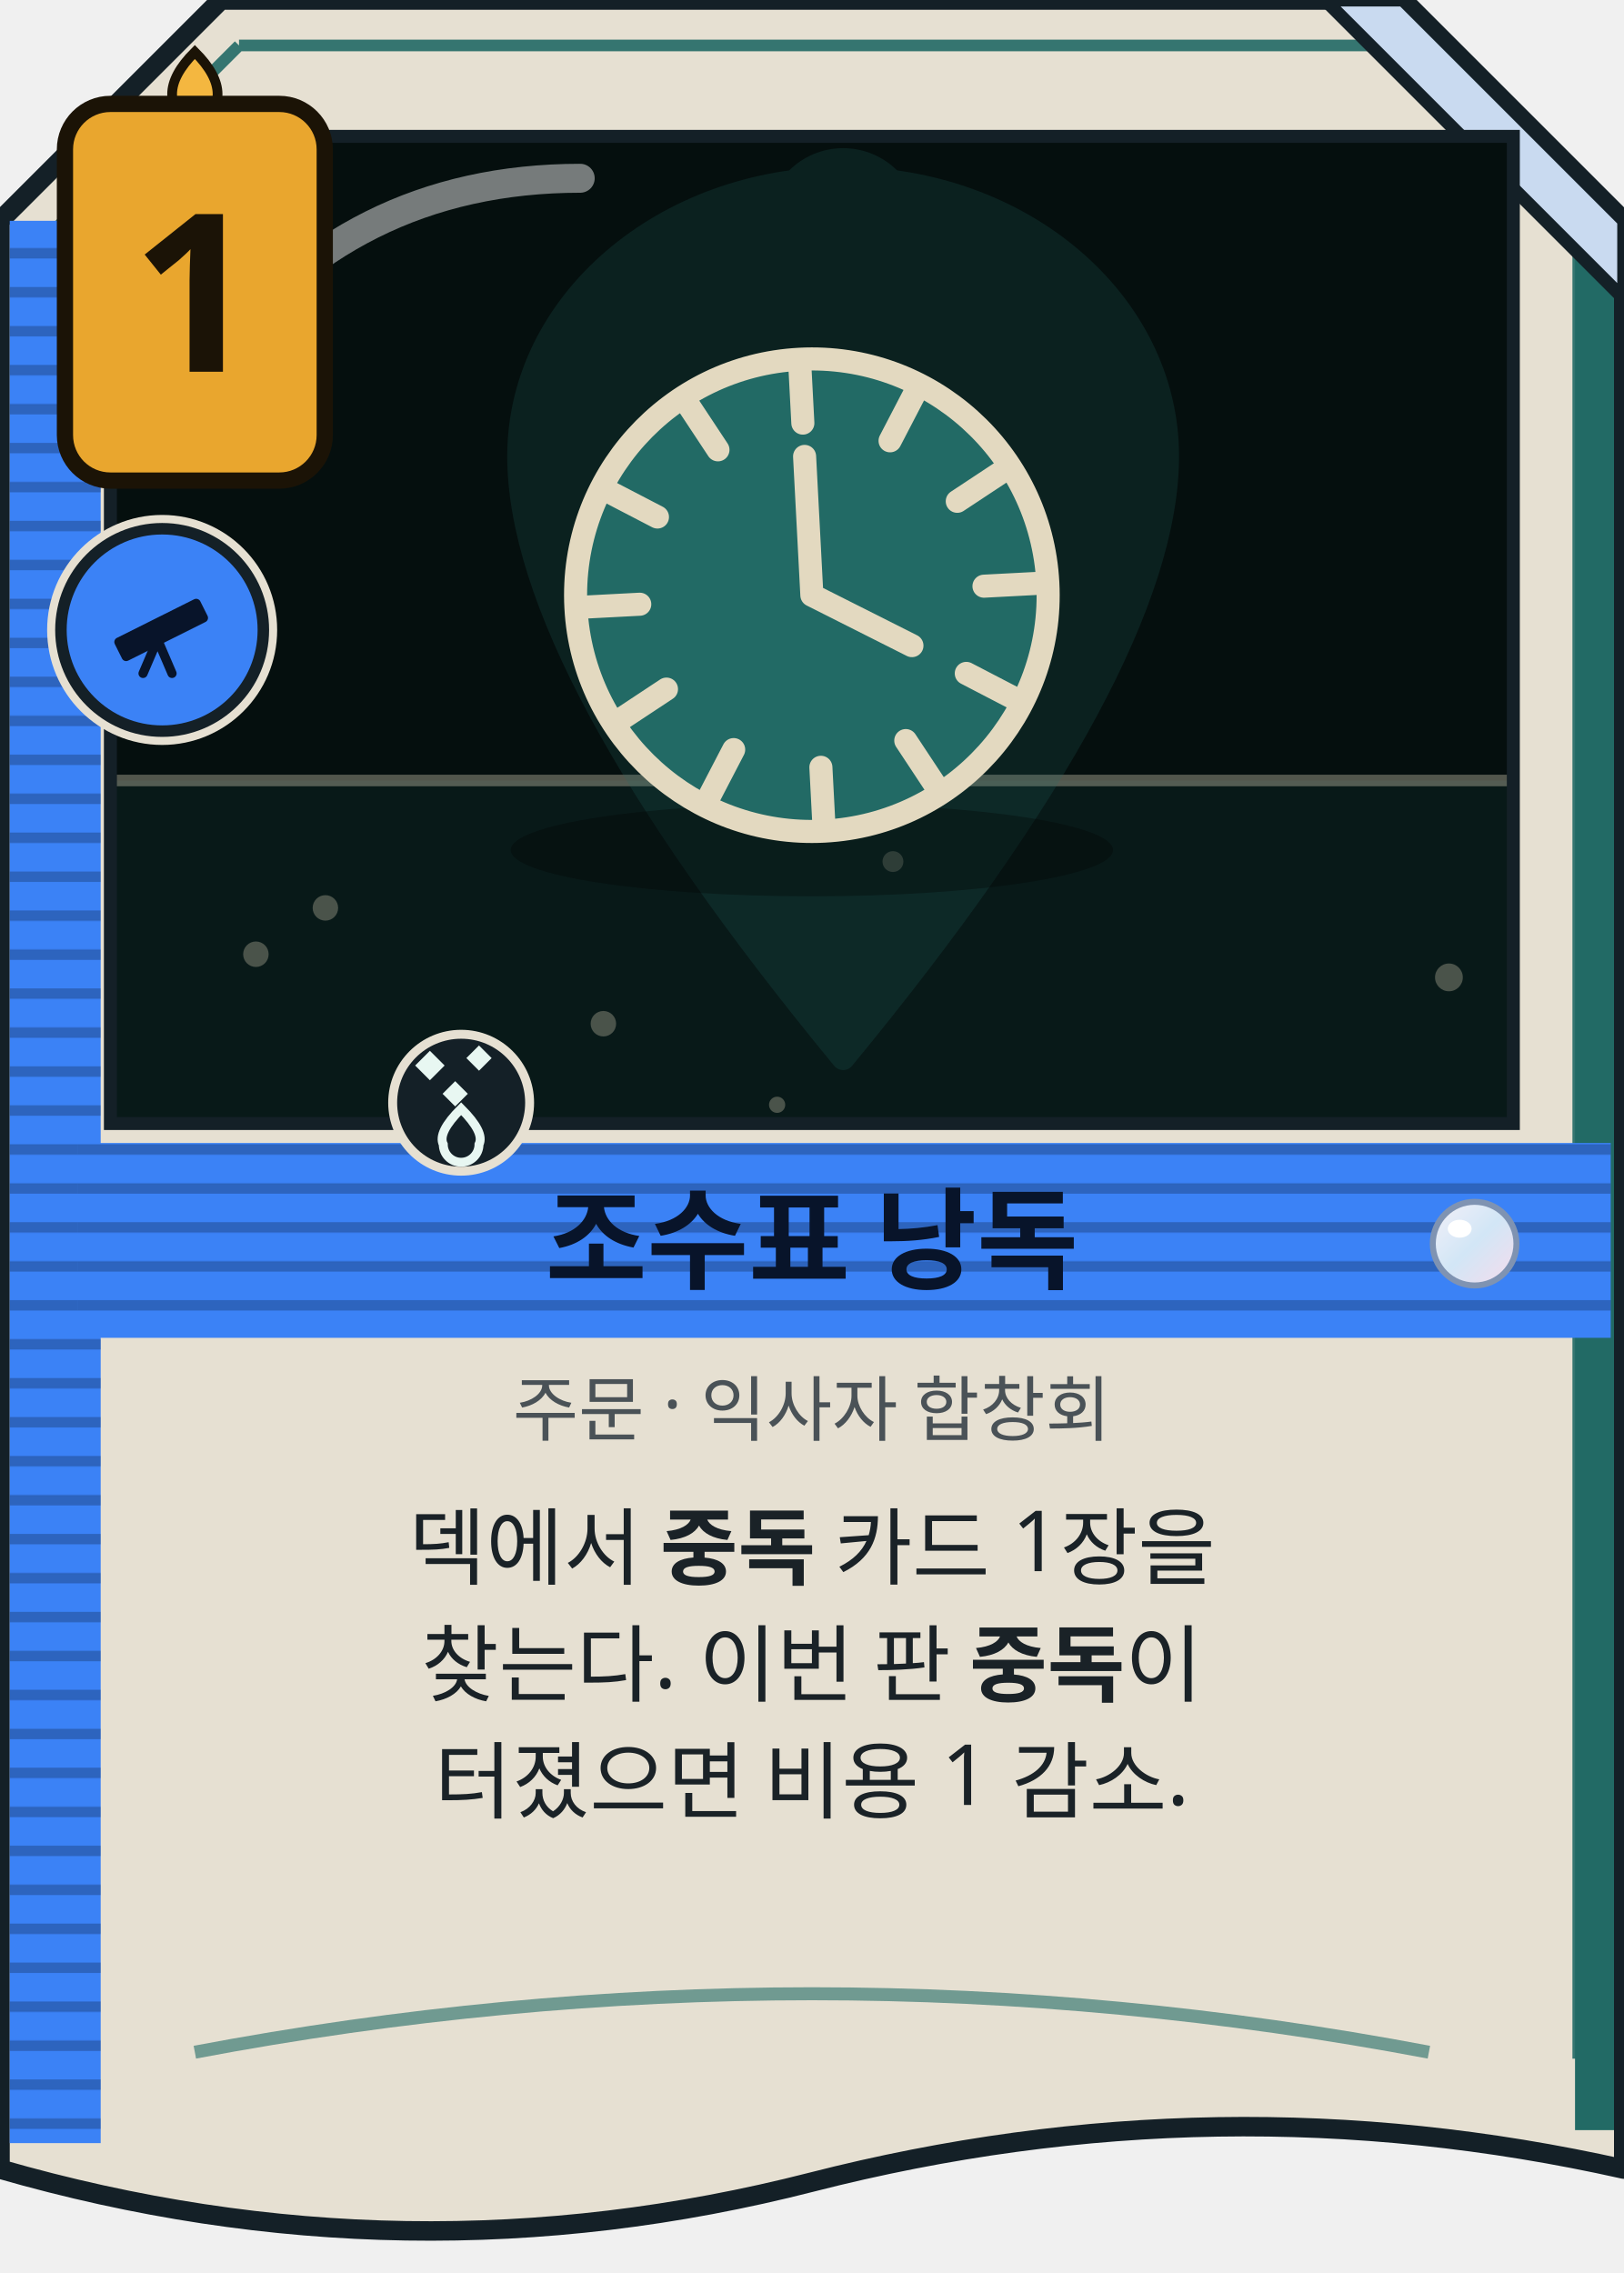
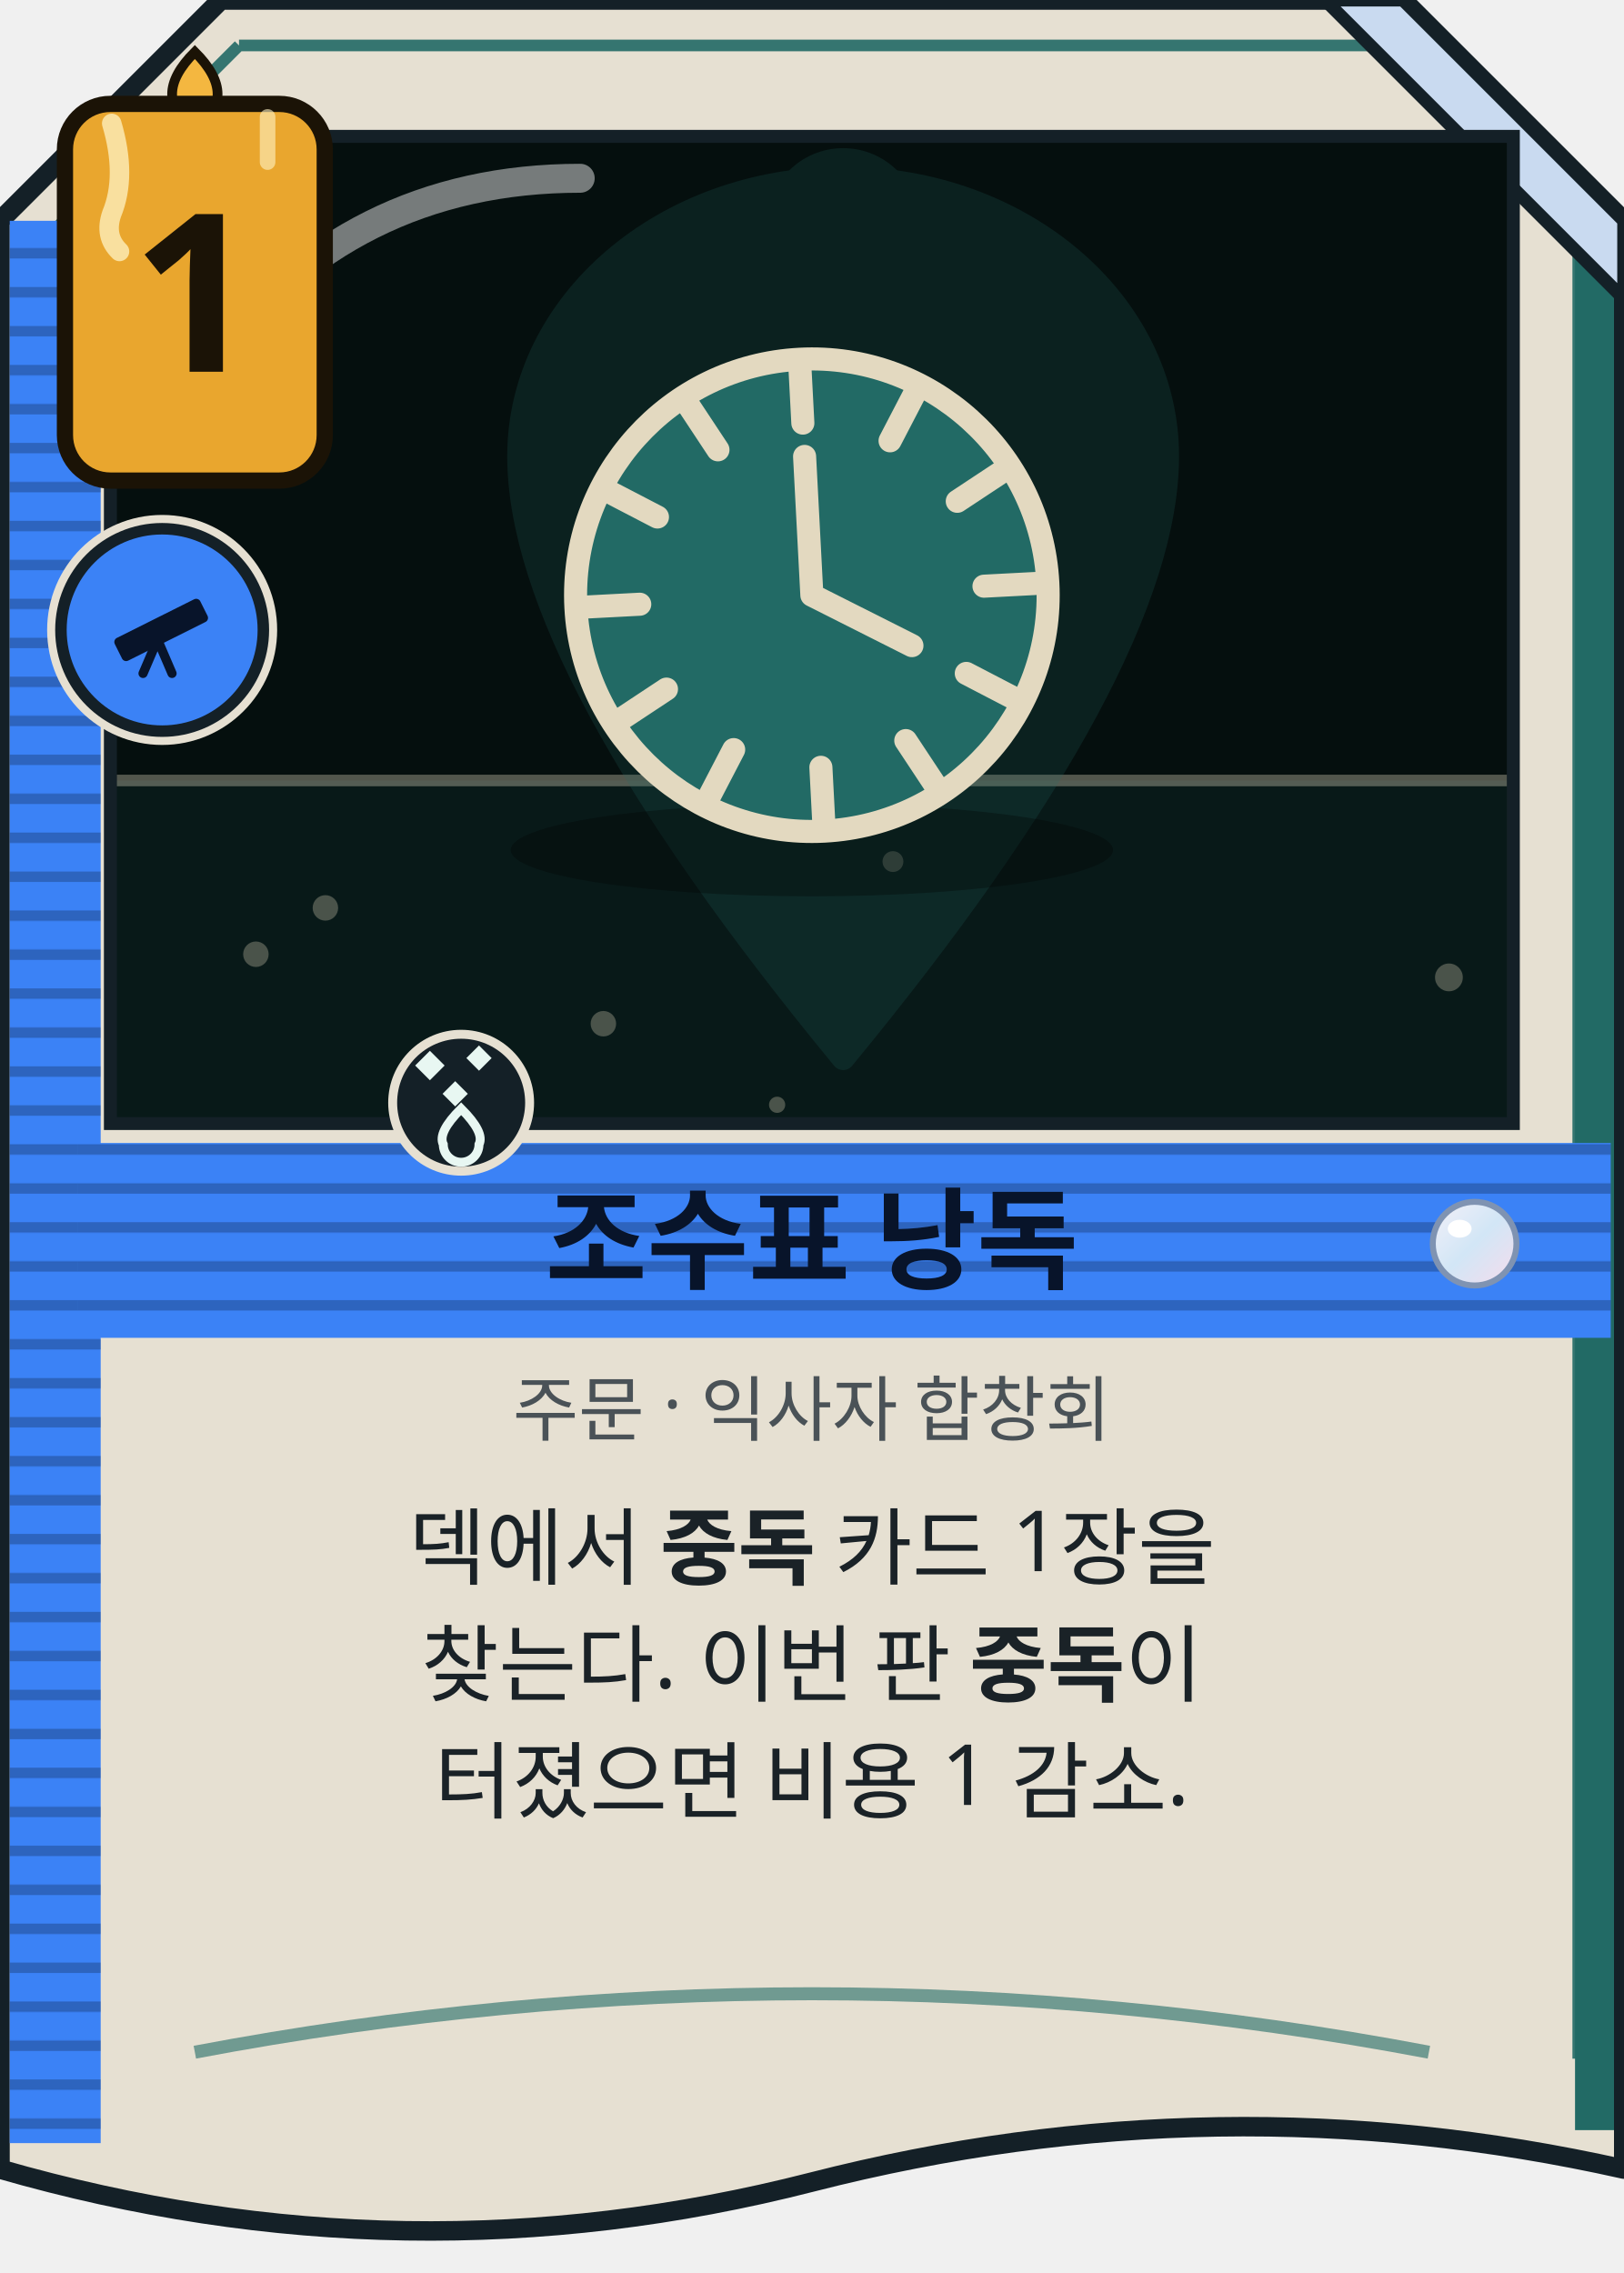
<svg xmlns="http://www.w3.org/2000/svg" viewBox="0 0 250 350" width="250" height="350">
  <path d="M34 0H216L250 34V334Q187.5 320 125 336T0 334V34Z" fill="#E6E0D2" stroke="#142027" stroke-width="3" stroke-linejoin="round" />
  <path d="M36.8 7H213.2L243 36.8V317M7 317V36.8L36.8 7" fill="none" stroke="#226A65" stroke-opacity="0.9" stroke-width="1.8" />
  <defs>
    <pattern id="spat-draw" width="12" height="12" patternUnits="userSpaceOnUse">
      <g opacity="0.28">
        <path d="M0 3H12M0 9H12" stroke="#08142A" stroke-width="1.6" />
      </g>
    </pattern>
  </defs>
  <rect x="1.5" y="34" width="14" height="296" fill="#3B82F6" />
  <rect x="1.5" y="34" width="14" height="296" fill="url(#spat-draw)" />
  <rect x="242.5" y="38" width="6" height="290" fill="#226A65" />
  <path d="M204 0H216L250 34V46Z" fill="#C9DAF0" stroke="#142027" stroke-width="2" />
  <rect x="16" y="20" width="218" height="154" fill="#142027" />
  <svg x="18" y="22" width="214" height="150" viewBox="0 0 120 90" preserveAspectRatio="xMidYMid slice" overflow="hidden">
    <rect width="120" height="90" fill="#050F0E" />
    <path d="M0 58H120V90H0Z" fill="#226A65" fill-opacity=".12" />
    <path d="M0 58H120" stroke="#E3D9C0" stroke-opacity=".35" stroke-width="1" />
    <circle cx="18" cy="69" r="1.1" fill="#E3D9C0" fill-opacity=".3" />
    <circle cx="12" cy="73" r="1.1" fill="#E3D9C0" fill-opacity=".3" />
    <circle cx="67" cy="65" r="0.9" fill="#E3D9C0" fill-opacity=".3" />
    <circle cx="115" cy="75" r="1.2" fill="#E3D9C0" fill-opacity=".3" />
    <circle cx="57" cy="86" r="0.7" fill="#E3D9C0" fill-opacity=".3" />
    <circle cx="42" cy="79" r="1.1" fill="#E3D9C0" fill-opacity=".3" />
    <g opacity=".2">
      <g transform="translate(62.7 44.0) rotate(0) scale(40.0)" stroke-width="0.050" stroke-linejoin="round" stroke-linecap="round">
        <path d="M0 .95Q.7.1.7-.35A.7.6 0 0 0-.7-.35Q-.7.1 0 .95Z" fill="#226A65" stroke="#226A65" />
        <circle cx="0" cy="-.85" r=".14" fill="none" stroke="#226A65" />
      </g>
    </g>
    <ellipse cx="60" cy="64" rx="26" ry="4" fill="#000" fill-opacity=".3" />
    <g transform="translate(60.0 42.0) rotate(-3) scale(24.0)" stroke-width="0.083" stroke-linejoin="round" stroke-linecap="round">
      <circle r=".85" fill="#226A65" stroke="#E3D9C0" />
      <path d="M0.62 0.00L0.82 0.00" stroke="#E3D9C0" />
      <path d="M0.54 0.31L0.71 0.41" stroke="#E3D9C0" />
      <path d="M0.31 0.54L0.41 0.71" stroke="#E3D9C0" />
      <path d="M0.00 0.62L0.00 0.82" stroke="#E3D9C0" />
      <path d="M-0.31 0.54L-0.41 0.71" stroke="#E3D9C0" />
      <path d="M-0.54 0.31L-0.71 0.41" stroke="#E3D9C0" />
      <path d="M-0.62 0.00L-0.82 0.00" stroke="#E3D9C0" />
      <path d="M-0.54 -0.31L-0.71 -0.41" stroke="#E3D9C0" />
      <path d="M-0.31 -0.54L-0.41 -0.71" stroke="#E3D9C0" />
      <path d="M-0.00 -0.62L-0.00 -0.82" stroke="#E3D9C0" />
      <path d="M0.31 -0.54L0.41 -0.71" stroke="#E3D9C0" />
      <path d="M0.54 -0.31L0.71 -0.41" stroke="#E3D9C0" />
      <path d="M0 0V-.5M0 0L.35.2" stroke="#E3D9C0" />
    </g>
    <path d="M8 22Q20 6 40 6" fill="none" stroke="#FFFFFF" stroke-opacity=".45" stroke-width="2.5" stroke-linecap="round" />
  </svg>
  <defs>
    <pattern id="pat-draw" width="12" height="12" patternUnits="userSpaceOnUse">
      <g opacity="0.28">
        <path d="M0 3H12M0 9H12" stroke="#08142A" stroke-width="1.6" />
      </g>
    </pattern>
  </defs>
  <rect x="12" y="176" width="236" height="30" fill="#3B82F6" />
  <rect x="12" y="176" width="236" height="30" fill="url(#pat-draw)" />
  <text x="125" y="197.12" text-anchor="middle" font-size="17" font-weight="700" fill="#08142A" font-family="'Noto Sans KR','Malgun Gothic','Apple SD Gothic Neo',system-ui,sans-serif">조수표 낭독</text>
  <g transform="translate(8 80) scale(0.7083333)">
    <path d="M24 2A22 22 0 1 1 23.9 2Z" fill="none" stroke="#E6E0D2" stroke-width="6" stroke-linejoin="round" />
    <path d="M24 2A22 22 0 1 1 23.9 2Z" fill="#3B82F6" stroke="#142027" stroke-width="2.5" stroke-linejoin="round" />
    <g transform="translate(24.0 24.0) rotate(0) scale(10.5)" stroke-width="0.190" stroke-linejoin="round" stroke-linecap="round">
      <path d="M-.9.25L.7-.55L.85-.25L-.75.55Z" fill="#08142A" stroke="#08142A" />
      <path d="M-.1.2L-.4.9M-.1.2L.2.9" stroke="#08142A" />
    </g>
  </g>
  <g transform="translate(216 180) scale(.46)">
    <defs>
      <linearGradient id="pg" x1="0" y1="0" x2="1" y2="1">
        <stop offset="0" stop-color="#F3F0F8" />
        <stop offset=".5" stop-color="#D2E6F6" />
        <stop offset="1" stop-color="#F6DCEC" />
      </linearGradient>
    </defs>
    <circle cx="24" cy="25" r="14" fill="url(#pg)" stroke="#7F93B2" stroke-width="2" />
    <ellipse cx="19" cy="20" rx="4" ry="3" fill="#fff" />
  </g>
  <g transform="translate(60 158.8) scale(0.4583333)">
    <circle cx="24" cy="24" r="23" fill="#142027" stroke="#E6E0D2" stroke-width="3" />
    <rect x="10" y="8" width="7" height="7" transform="rotate(45 13.5 11.5)" fill="#E8F7F2" />
    <rect x="27" y="6" width="6" height="6" transform="rotate(45 30 9)" fill="#E8F7F2" />
    <rect x="19" y="18" width="6" height="6" transform="rotate(45 22 21)" fill="#E8F7F2" />
    <path d="M24 26Q32 34 30 38A6 6 0 0 1 18 38Q16 34 24 26Z" fill="none" stroke="#E8F7F2" stroke-width="3" />
  </g>
  <text x="125" y="221" text-anchor="middle" font-size="11" fill="#4A5257" font-family="'Noto Sans KR','Malgun Gothic','Apple SD Gothic Neo',system-ui,sans-serif">주문 · 익사자 합창회</text>
  <text x="125" y="243" text-anchor="middle" font-size="13" fill="#1A2227" font-family="'Noto Sans KR','Malgun Gothic','Apple SD Gothic Neo',system-ui,sans-serif">덱에서 <tspan font-weight="800">중독</tspan> 카드 1장을</text>
  <text x="125" y="261" text-anchor="middle" font-size="13" fill="#1A2227" font-family="'Noto Sans KR','Malgun Gothic','Apple SD Gothic Neo',system-ui,sans-serif">찾는다. 이번 판 <tspan font-weight="800">중독</tspan>이</text>
  <text x="125" y="279" text-anchor="middle" font-size="13" fill="#1A2227" font-family="'Noto Sans KR','Malgun Gothic','Apple SD Gothic Neo',system-ui,sans-serif">터졌으면 비용 1 감소.</text>
  <g transform="translate(10 16)">
    <path d="M20 -8Q27 -1 20 4Q13 -1 20 -8Z" fill="#F4B740" stroke="#1B1306" stroke-width="1.5" />
    <rect width="40" height="58" rx="7" fill="#E9A62E" stroke="#1B1306" stroke-width="2.5" />
+     <path d="M7.2 3q2.4 8.12 0 13.92q-1.2 3.48 1.2 5.8" fill="none" stroke="#FFF3C4" stroke-opacity=".75" stroke-width="3" stroke-linecap="round" />
+     <path d="M31.2 2v6.96" stroke="#FFF3C4" stroke-opacity=".6" stroke-width="2.4" stroke-linecap="round" />
    <text x="20" y="41.24" text-anchor="middle" font-size="34" font-weight="800" fill="#1B1306" font-family="'Noto Sans KR','Malgun Gothic','Apple SD Gothic Neo',system-ui,sans-serif">1</text>
  </g>
  <path d="M30 316Q125 298 220 316" fill="none" stroke="#226A65" stroke-width="2" opacity=".6" />
</svg>
